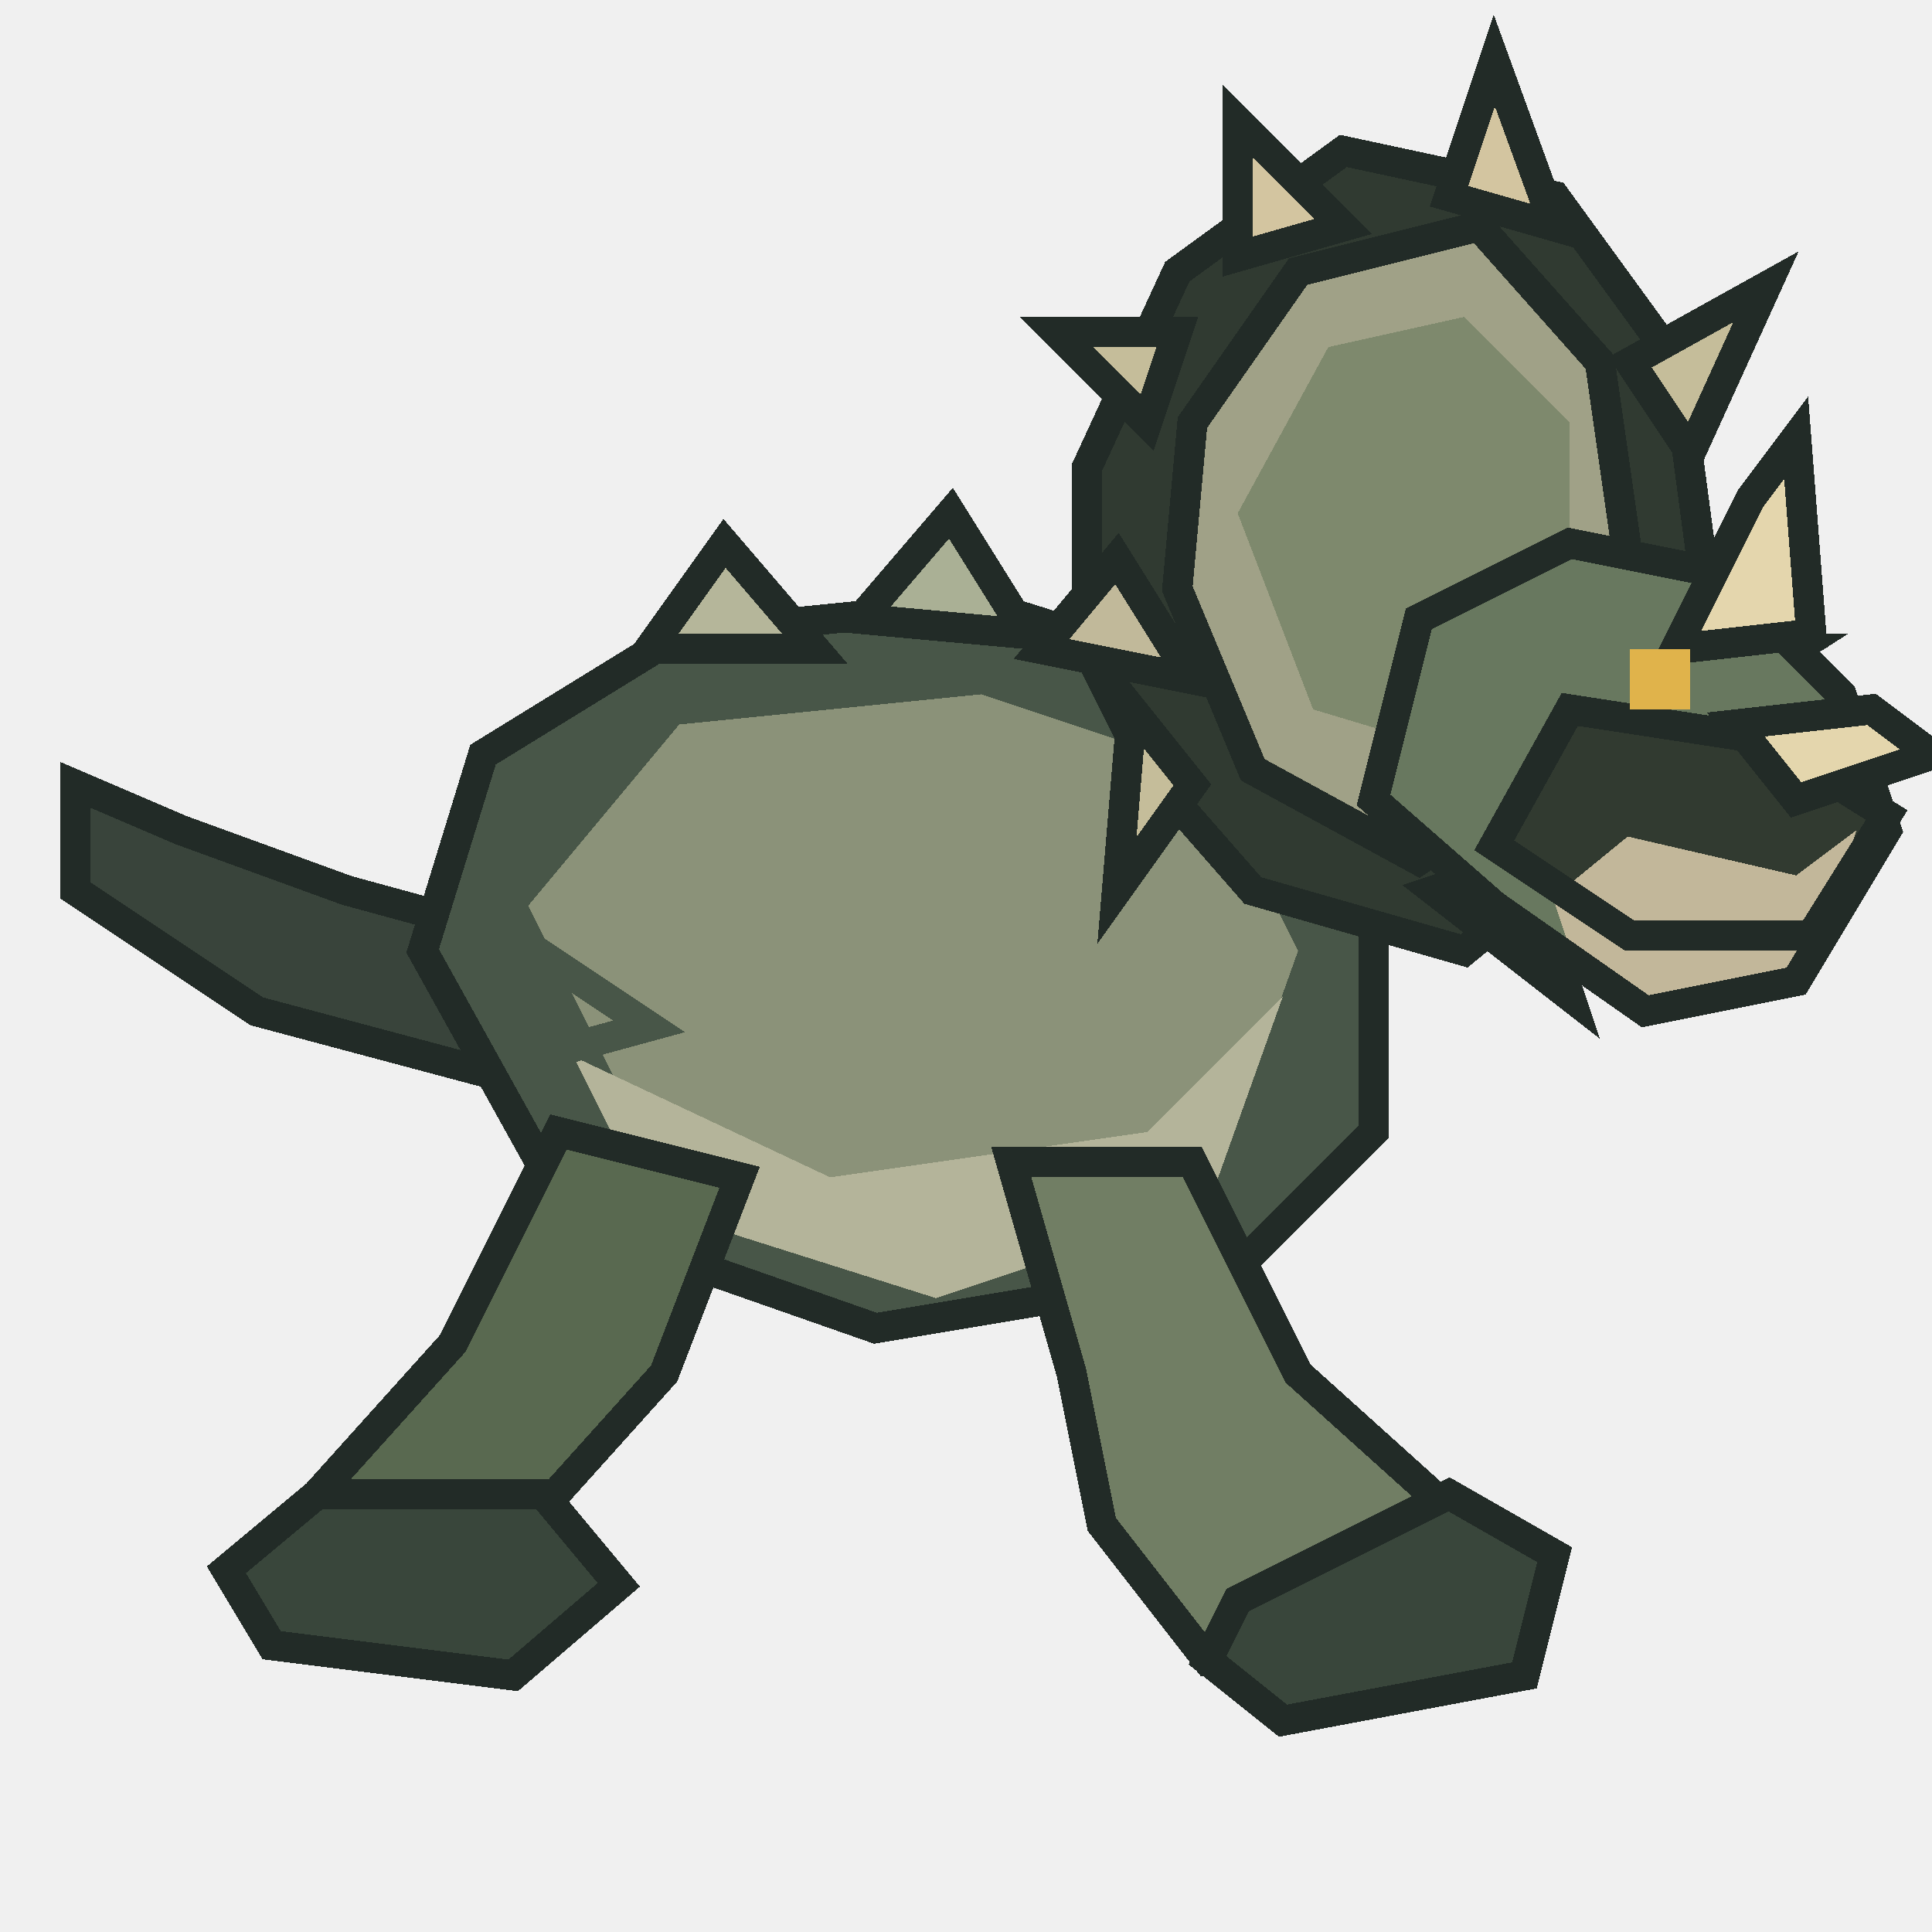
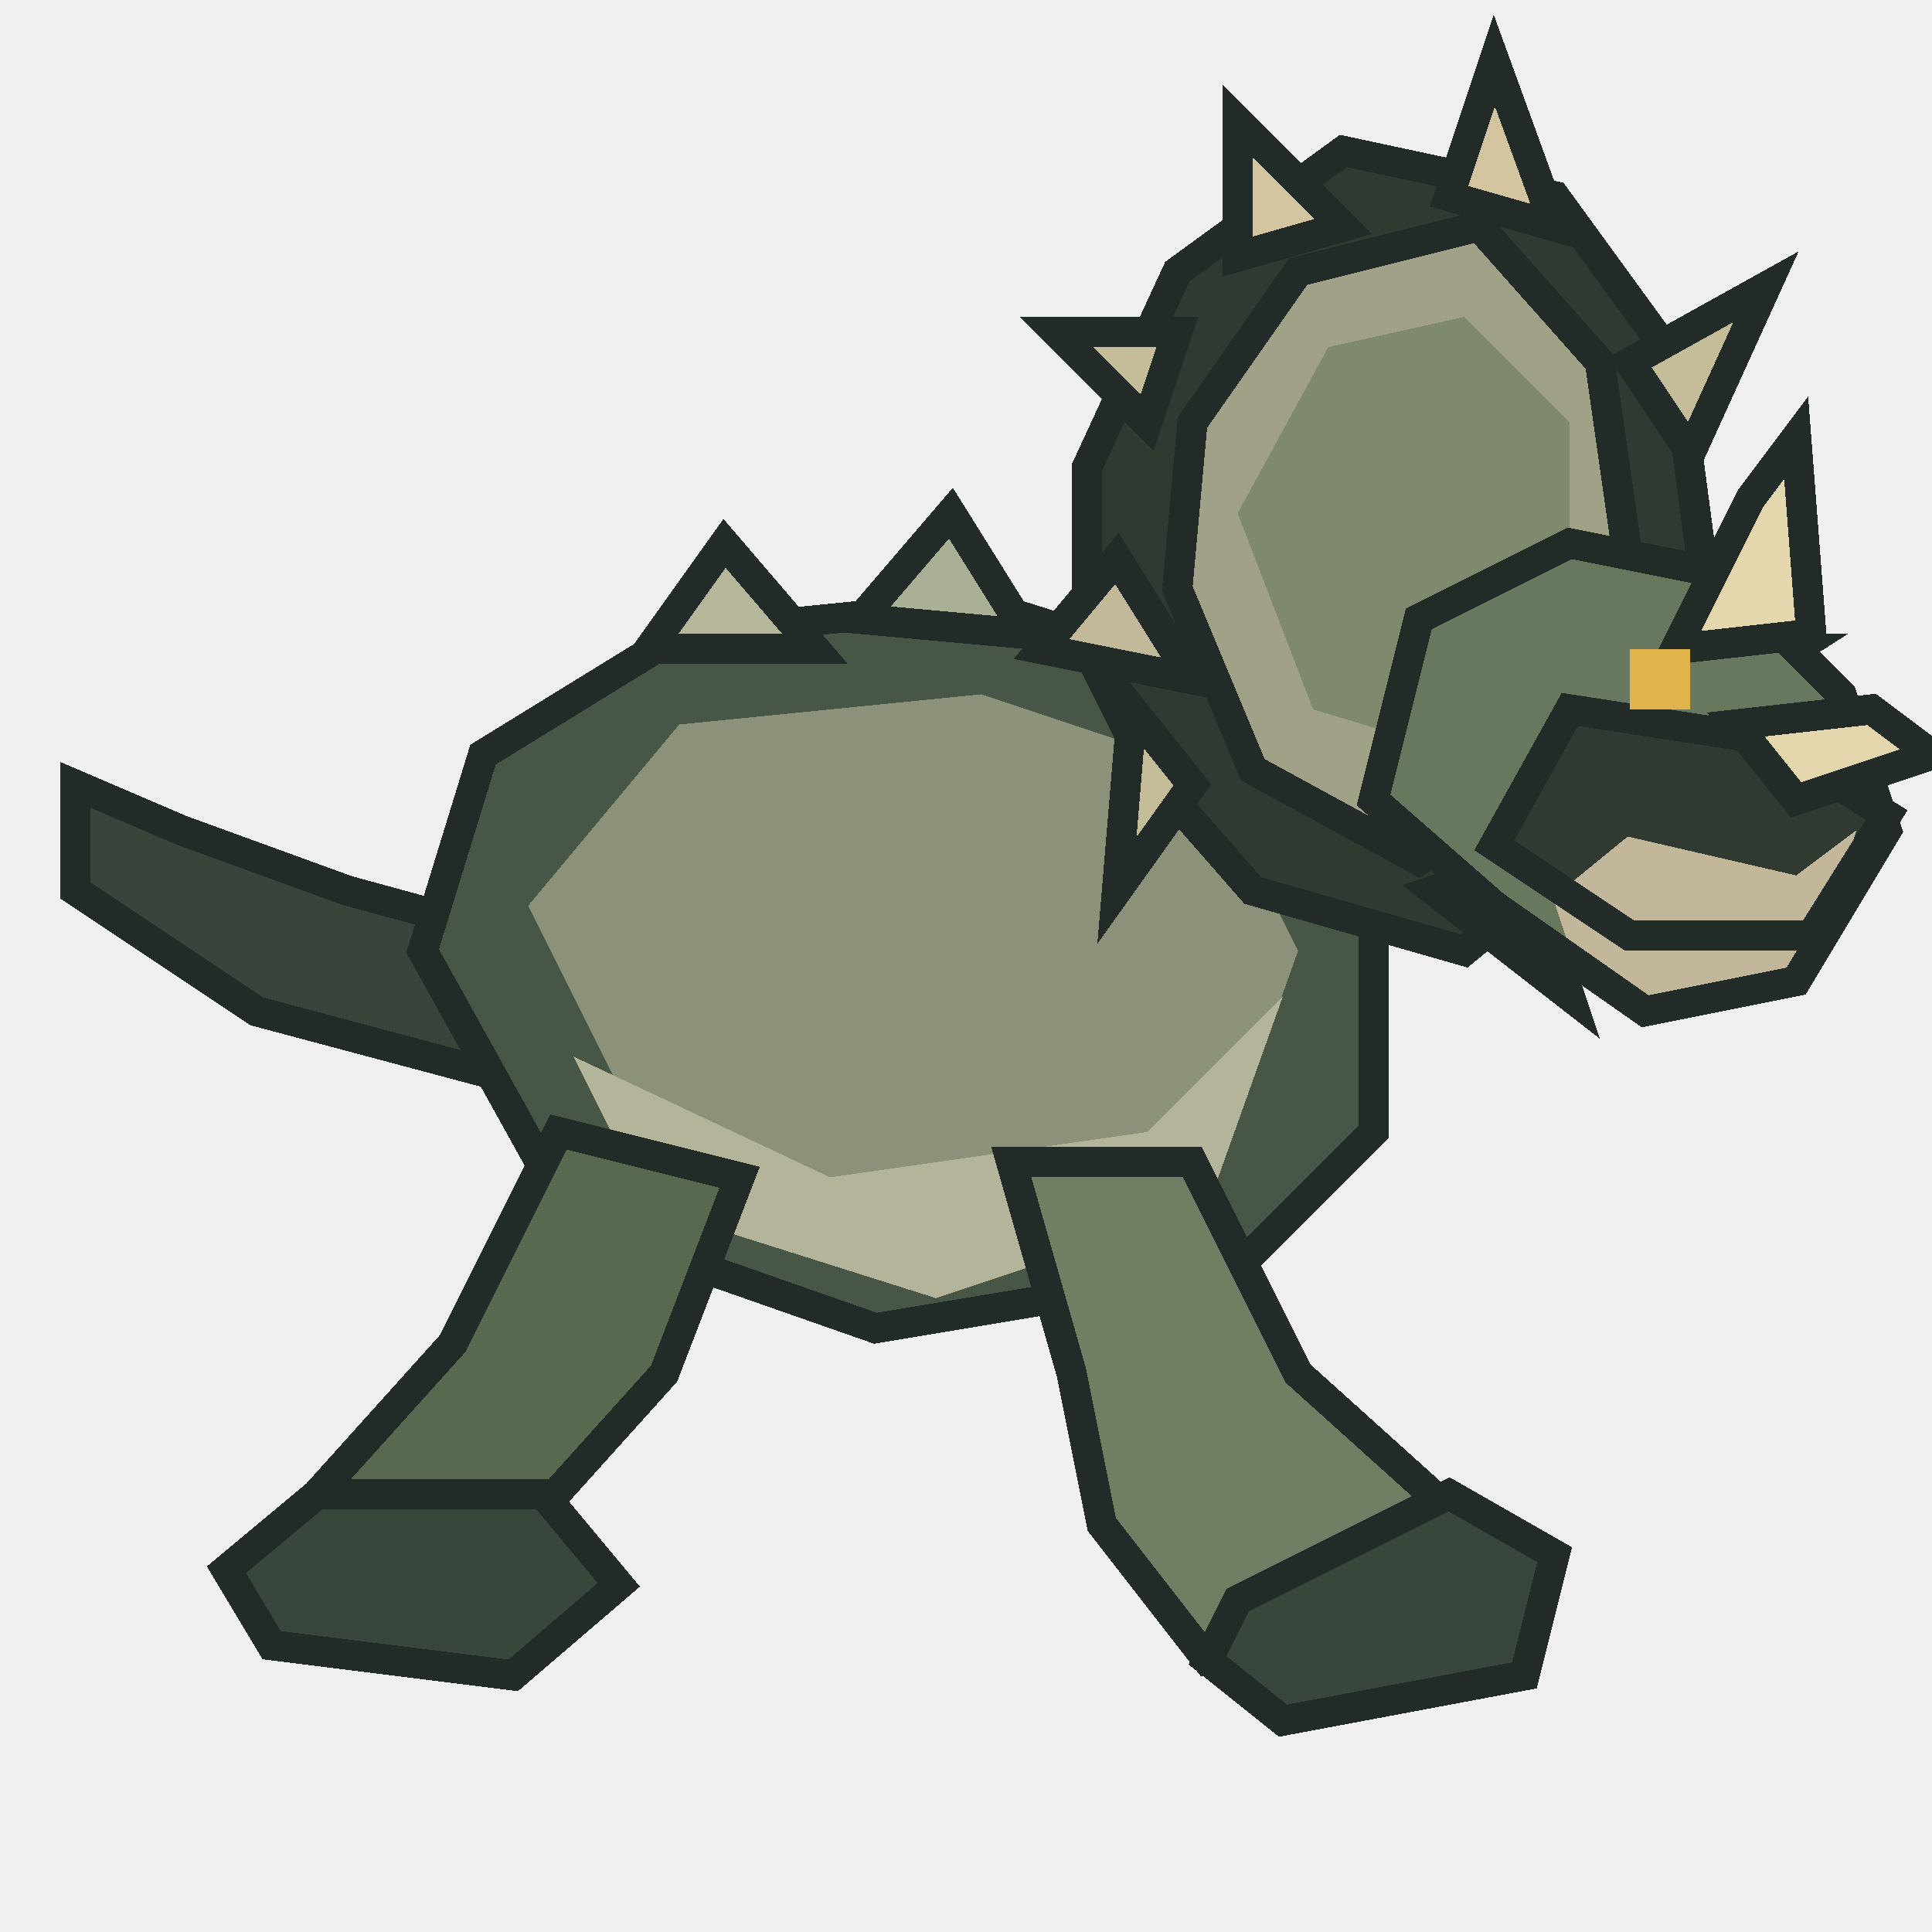
<svg xmlns="http://www.w3.org/2000/svg" data-pose="stepA" viewBox="0 0 128 128" shape-rendering="crispEdges" role="img" aria-label="Ferrucutus Cerastes" data-character="Ferrucutus Cerastes" data-species="Ceratopsian" data-origin="King Kong 2005" data-anatomy="quadruped oval spiked frill paired nasal horns short thick tail">
  <g stroke="#222b27" stroke-width="2" stroke-linejoin="miter">
    <defs>
-       <mask id="dino-outline-mask-1" maskUnits="userSpaceOnUse" x="0" y="0" width="128" height="128" style="mask-type:luminance">
+       <mask id="dino-ink-mask-1" maskUnits="userSpaceOnUse" x="0" y="0" width="128" height="128" style="mask-type:luminance">
        <g fill="#ffffff" stroke="none">
-           <polygon points="34,62 23,59 12,55 5,52 5,59 17,67 32,71 43,68" />
-           <polygon points="28,63 32,50 45,42 65,40 81,45 91,56 91,75 82,84 58,88 38,81" />
-           <polygon points="37,75 49,78 44,91 35,101 25,105 21,99 30,89" />
-           <polygon points="67,77 79,77 86,91 96,100 92,109 80,110 73,101 71,91" />
-           <polygon points="21,99 36,99 41,105 34,111 18,109 15,104" />
-           <polygon points="82,106 96,99 103,103 101,111 85,114 80,110" />
-           <polygon points="72,43 72,31 78,18 89,10 103,13 111,24 113,39 108,54 97,63 83,59 76,51" />
-           <polygon points="78,39 79,28 86,18 98,15 106,24 108,38 103,51 94,57 83,51" />
-           <polygon points="76,28 70,22 78,22" />
-           <polygon points="82,17 82,8 89,15" />
-           <polygon points="96,13 99,4 103,15" />
-           <polygon points="108,24 117,19 112,30" />
-           <polygon points="110,43 119,43 108,50" />
-           <polygon points="101,57 104,66 95,59" />
-           <polygon points="79,52 74,59 75,47" />
-           <polygon points="94,41 104,36 114,38 122,46 125,55 119,65 109,67 99,60 91,53" />
-           <polygon points="104,47 117,49 125,54 120,62 108,62 99,56" />
-           <polygon points="111,43 116,33 119,29 120,42" />
-           <polygon points="115,48 124,47 128,50 119,53" />
-           <polygon points="43,43 48,36 54,43" />
-           <polygon points="57,41 63,34 68,42" />
-           <polygon points="69,43 74,37 79,45" />
+           <polygon points="28,63 32,50 45,42 65,40 81,45 91,56 91,75 82,84 58,88 38,81" fill="#ffffff" stroke="none" />
+         </g>
+         <polygon points="28,63 32,50 45,42 65,40 81,45 91,56 91,75 82,84 58,88 38,81" fill="none" stroke="#000000" stroke-width="2" stroke-linejoin="miter" />
+       </mask>
+       <mask id="dino-ink-mask-2" maskUnits="userSpaceOnUse" x="0" y="0" width="128" height="128" style="mask-type:luminance">
+         <g fill="#ffffff" stroke="none">
+           <polygon points="78,39 79,28 86,18 98,15 106,24 108,38 103,51 94,57 83,51" fill="#ffffff" stroke="none" />
+         </g>
+         <polygon points="78,39 79,28 86,18 98,15 106,24 108,38 103,51 94,57 83,51" fill="none" stroke="#000000" stroke-width="2" stroke-linejoin="miter" />
+       </mask>
+       <mask id="dino-ink-mask-3" maskUnits="userSpaceOnUse" x="0" y="0" width="128" height="128" style="mask-type:luminance">
+         <g fill="#ffffff" stroke="none">
+           <polygon points="34,62 23,59 12,55 5,52 5,59 17,67 32,71 43,68" fill="#ffffff" stroke="none" />
+           <polygon points="28,63 32,50 45,42 65,40 81,45 91,56 91,75 82,84 58,88 38,81" fill="#ffffff" stroke="none" />
+           <polygon points="37,75 49,78 44,91 35,101 25,105 21,99 30,89" fill="#ffffff" stroke="none" />
+           <polygon points="67,77 79,77 86,91 96,100 92,109 80,110 73,101 71,91" fill="#ffffff" stroke="none" />
+           <polygon points="21,99 36,99 41,105 34,111 18,109 15,104" fill="#ffffff" stroke="none" />
+           <polygon points="82,106 96,99 103,103 101,111 85,114 80,110" fill="#ffffff" stroke="none" />
+           <polygon points="72,43 72,31 78,18 89,10 103,13 111,24 113,39 108,54 97,63 83,59 76,51" fill="#ffffff" stroke="none" />
+           <polygon points="78,39 79,28 86,18 98,15 106,24 108,38 103,51 94,57 83,51" fill="#ffffff" stroke="none" />
+           <polygon points="76,28 70,22 78,22" fill="#ffffff" stroke="none" />
+           <polygon points="82,17 82,8 89,15" fill="#ffffff" stroke="none" />
+           <polygon points="96,13 99,4 103,15" fill="#ffffff" stroke="none" />
+           <polygon points="108,24 117,19 112,30" fill="#ffffff" stroke="none" />
+           <polygon points="110,43 119,43 108,50" fill="#ffffff" stroke="none" />
+           <polygon points="101,57 104,66 95,59" fill="#ffffff" stroke="none" />
+           <polygon points="79,52 74,59 75,47" fill="#ffffff" stroke="none" />
+           <polygon points="94,41 104,36 114,38 122,46 125,55 119,65 109,67 99,60 91,53" fill="#ffffff" stroke="none" />
+           <polygon points="104,47 117,49 125,54 120,62 108,62 99,56" fill="#ffffff" stroke="none" />
+           <polygon points="111,43 116,33 119,29 120,42" fill="#ffffff" stroke="none" />
+           <polygon points="115,48 124,47 128,50 119,53" fill="#ffffff" stroke="none" />
+           <polygon points="43,43 48,36 54,43" fill="#ffffff" stroke="none" />
+           <polygon points="57,41 63,34 68,42" fill="#ffffff" stroke="none" />
+           <polygon points="69,43 74,37 79,45" fill="#ffffff" stroke="none" />
        </g>
        <polygon points="34,62 23,59 12,55 5,52 5,59 17,67 32,71 43,68" fill="none" stroke="#000000" stroke-width="2" stroke-linejoin="miter" />
        <polygon points="28,63 32,50 45,42 65,40 81,45 91,56 91,75 82,84 58,88 38,81" fill="none" stroke="#000000" stroke-width="2" stroke-linejoin="miter" />
        <polygon points="37,75 49,78 44,91 35,101 25,105 21,99 30,89" fill="none" stroke="#000000" stroke-width="2" stroke-linejoin="miter" />
        <polygon points="67,77 79,77 86,91 96,100 92,109 80,110 73,101 71,91" fill="none" stroke="#000000" stroke-width="2" stroke-linejoin="miter" />
        <polygon points="21,99 36,99 41,105 34,111 18,109 15,104" fill="none" stroke="#000000" stroke-width="2" stroke-linejoin="miter" />
        <polygon points="82,106 96,99 103,103 101,111 85,114 80,110" fill="none" stroke="#000000" stroke-width="2" stroke-linejoin="miter" />
        <polygon points="72,43 72,31 78,18 89,10 103,13 111,24 113,39 108,54 97,63 83,59 76,51" fill="none" stroke="#000000" stroke-width="2" stroke-linejoin="miter" />
        <polygon points="78,39 79,28 86,18 98,15 106,24 108,38 103,51 94,57 83,51" fill="none" stroke="#000000" stroke-width="2" stroke-linejoin="miter" />
        <polygon points="76,28 70,22 78,22" fill="none" stroke="#000000" stroke-width="2" stroke-linejoin="miter" />
        <polygon points="82,17 82,8 89,15" fill="none" stroke="#000000" stroke-width="2" stroke-linejoin="miter" />
        <polygon points="96,13 99,4 103,15" fill="none" stroke="#000000" stroke-width="2" stroke-linejoin="miter" />
        <polygon points="108,24 117,19 112,30" fill="none" stroke="#000000" stroke-width="2" stroke-linejoin="miter" />
        <polygon points="110,43 119,43 108,50" fill="none" stroke="#000000" stroke-width="2" stroke-linejoin="miter" />
        <polygon points="101,57 104,66 95,59" fill="none" stroke="#000000" stroke-width="2" stroke-linejoin="miter" />
        <polygon points="79,52 74,59 75,47" fill="none" stroke="#000000" stroke-width="2" stroke-linejoin="miter" />
        <polygon points="94,41 104,36 114,38 122,46 125,55 119,65 109,67 99,60 91,53" fill="none" stroke="#000000" stroke-width="2" stroke-linejoin="miter" />
        <polygon points="104,47 117,49 125,54 120,62 108,62 99,56" fill="none" stroke="#000000" stroke-width="2" stroke-linejoin="miter" />
        <polygon points="111,43 116,33 119,29 120,42" fill="none" stroke="#000000" stroke-width="2" stroke-linejoin="miter" />
        <polygon points="115,48 124,47 128,50 119,53" fill="none" stroke="#000000" stroke-width="2" stroke-linejoin="miter" />
        <polygon points="43,43 48,36 54,43" fill="none" stroke="#000000" stroke-width="2" stroke-linejoin="miter" />
        <polygon points="57,41 63,34 68,42" fill="none" stroke="#000000" stroke-width="2" stroke-linejoin="miter" />
        <polygon points="69,43 74,37 79,45" fill="none" stroke="#000000" stroke-width="2" stroke-linejoin="miter" />
      </mask>
+       <mask id="dino-ink-mask-4" maskUnits="userSpaceOnUse" x="0" y="0" width="128" height="128" style="mask-type:luminance">
+         <g fill="#ffffff" stroke="none">
+           <polygon points="94,41 104,36 114,38 122,46 125,55 119,65 109,67 99,60 91,53" fill="#ffffff" stroke="none" />
+         </g>
+         <polygon points="94,41 104,36 114,38 122,46 125,55 119,65 109,67 99,60 91,53" fill="none" stroke="#000000" stroke-width="2" stroke-linejoin="miter" />
+       </mask>
    </defs>
    <polygon points="34,62 23,59 12,55 5,52 5,59 17,67 32,71 43,68" fill="#39443b" />
    <polygon points="28,63 32,50 45,42 65,40 81,45 91,56 91,75 82,84 58,88 38,81" fill="#485648" />
-     <polygon points="35,60 45,48 65,46 80,51 86,63 81,77 62,82 43,76" fill="#8b9279" stroke="none" mask="url(#dino-outline-mask-1)" />
-     <polygon points="38,70 55,78 76,75 85,66 80,80 62,86 43,80" fill="#b4b49a" stroke="none" mask="url(#dino-outline-mask-1)" />
+     <polygon points="35,60 45,48 65,46 80,51 86,63 81,77 62,82 43,76" fill="#8b9279" stroke="none" mask="url(#dino-ink-mask-1)" />
+     <polygon points="38,70 55,78 76,75 85,66 80,80 62,86 43,80" fill="#b4b49a" stroke="none" mask="url(#dino-ink-mask-1)" />
    <polygon points="37,75 49,78 44,91 35,101 25,105 21,99 30,89" fill="#596950" />
    <polygon points="67,77 79,77 86,91 96,100 92,109 80,110 73,101 71,91" fill="#717e64" />
    <polygon points="21,99 36,99 41,105 34,111 18,109 15,104" fill="#39463b" />
    <polygon points="82,106 96,99 103,103 101,111 85,114 80,110" fill="#39463b" />
    <polygon points="72,43 72,31 78,18 89,10 103,13 111,24 113,39 108,54 97,63 83,59 76,51" fill="#303a31" />
    <polygon points="78,39 79,28 86,18 98,15 106,24 108,38 103,51 94,57 83,51" fill="#a0a187" />
-     <polygon points="82,34 88,23 97,21 104,28 104,42 97,50 87,47" fill="#7e896d" stroke="none" mask="url(#dino-outline-mask-1)" />
+     <polygon points="82,34 88,23 97,21 104,28 104,42 97,50 87,47" fill="#7e896d" stroke="none" mask="url(#dino-ink-mask-2)" />
    <polygon points="76,28 70,22 78,22" fill="#c5bd9a" />
    <polygon points="82,17 82,8 89,15" fill="#d3c5a0" />
    <polygon points="96,13 99,4 103,15" fill="#d3c5a0" />
    <polygon points="108,24 117,19 112,30" fill="#c5bd9a" />
    <polygon points="110,43 119,43 108,50" fill="#c5bd9a" />
    <polygon points="101,57 104,66 95,59" fill="#c5bd9a" />
    <polygon points="79,52 74,59 75,47" fill="#c5bd9a" />
    <polygon points="94,41 104,36 114,38 122,46 125,55 119,65 109,67 99,60 91,53" fill="#68785f" />
    <polygon points="104,47 117,49 125,54 120,62 108,62 99,56" fill="#313a30" />
-     <polygon points="106,55 119,58 123,55 120,64 109,66 101,61" fill="#c2b79a" stroke="none" mask="url(#dino-outline-mask-1)" />
+     <polygon points="106,55 119,58 123,55 120,64 109,66 101,61" fill="#c2b79a" stroke="none" mask="url(#dino-ink-mask-3)" />
    <polygon points="111,43 116,33 119,29 120,42" fill="#e4d6ad" />
    <polygon points="115,48 124,47 128,50 119,53" fill="#e4d6ad" />
-     <rect x="108" y="43" width="4" height="4" fill="#e0b34b" stroke="none" />
+     <rect x="108" y="43" width="4" height="4" fill="#e0b34b" stroke="none" mask="url(#dino-ink-mask-4)" />
    <polygon points="43,43 48,36 54,43" fill="#b5b69a" />
    <polygon points="57,41 63,34 68,42" fill="#aab095" />
    <polygon points="69,43 74,37 79,45" fill="#c1b99a" />
  </g>
</svg>
